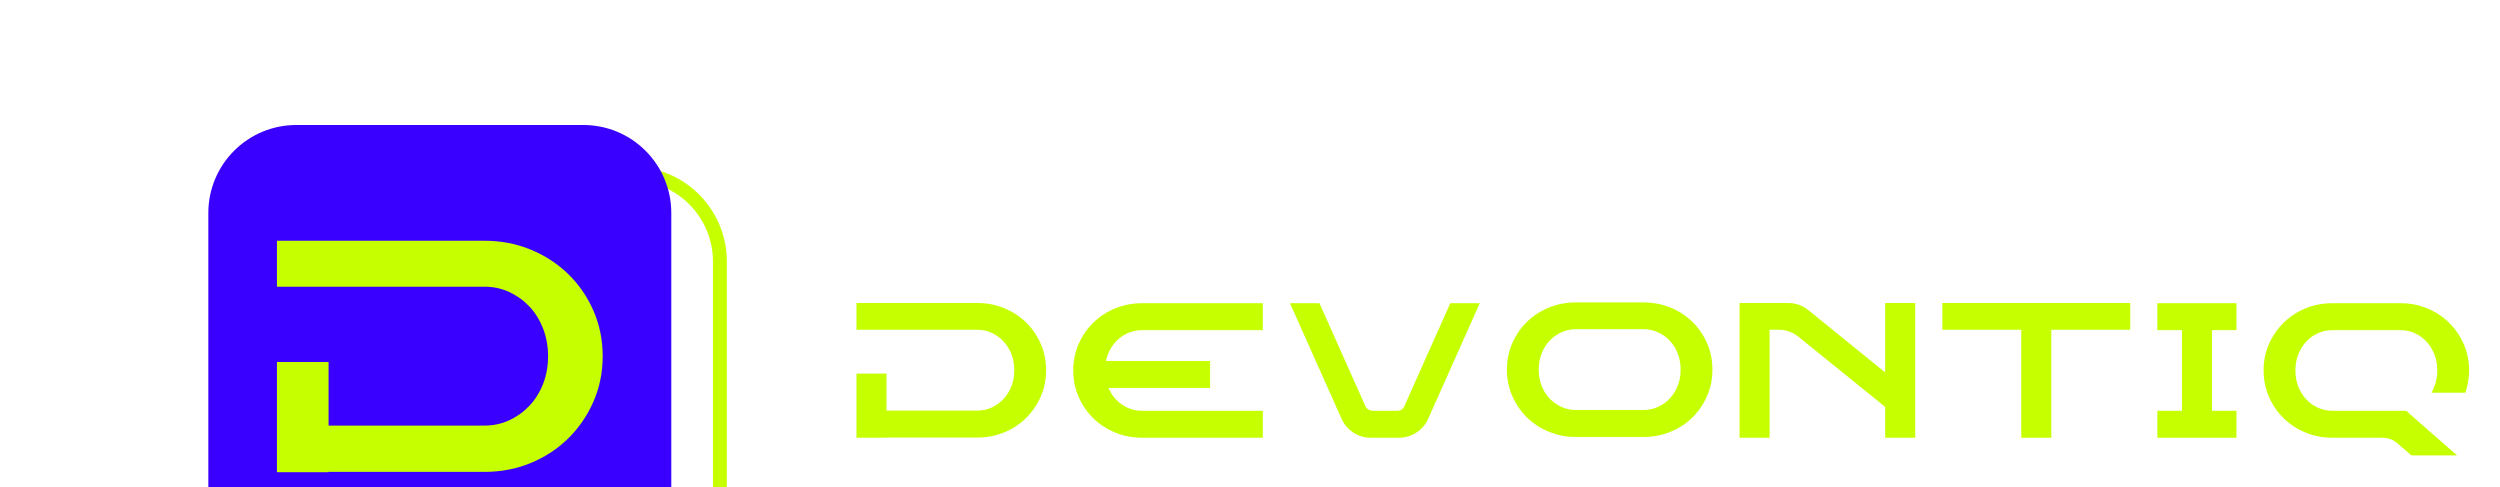
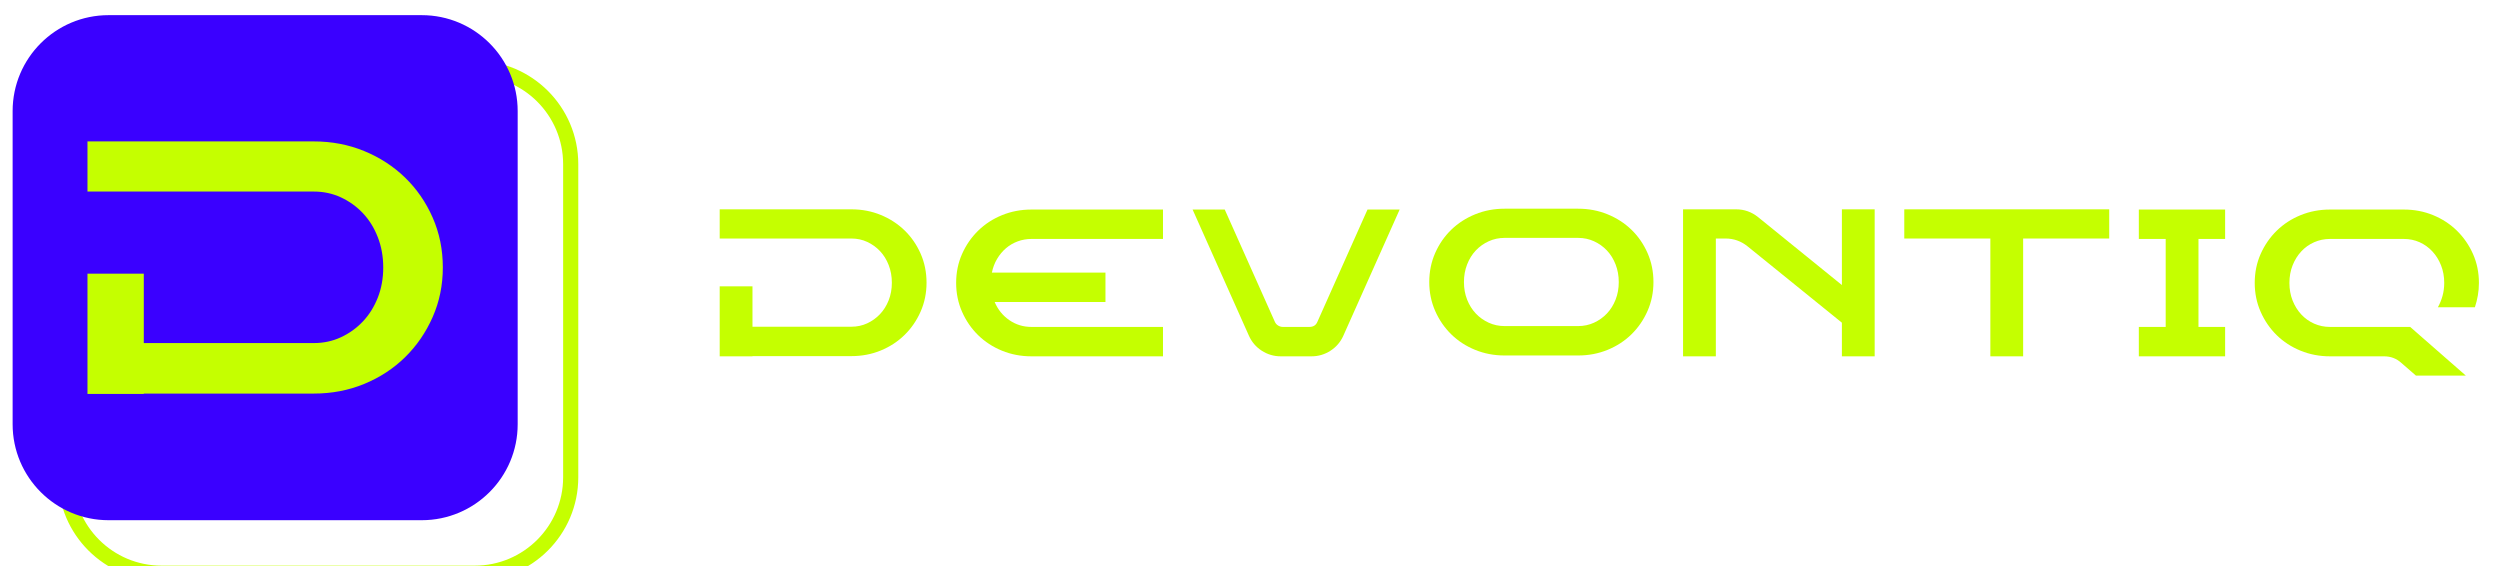
- <svg xmlns="http://www.w3.org/2000/svg" viewBox="20 40 1080 210" fill="none">
+ <svg xmlns="http://www.w3.org/2000/svg" viewBox="105 88 990 224" fill="none">
  <g transform="translate(110 94.0)">
    <rect x="9.0" y="9.0" width="200" height="200" rx="38.0" fill="none" stroke="#c5ff00" stroke-width="6.0" transform="translate(12.0 12.0)" />
    <rect width="200" height="200" rx="38.0" fill="#3a00ff" />
    <g transform="translate(23.88489 150.0) scale(0.1438849)" fill="#c5ff00">
      <path transform="translate(0 0) scale(1 -1)" d="M663 695Q737 695 801.5 668.5Q866 642 914.0 595.5Q962 549 990.0 485.5Q1018 422 1018 348Q1018 275 990.0 211.5Q962 148 914.0 101.0Q866 54 801.5 27.5Q737 1 663 1H195V0H40V331H195V140H663Q703 140 737.5 156.0Q772 172 798.0 199.5Q824 227 839.0 265.0Q854 303 854 348Q854 393 839.0 431.5Q824 470 798.0 497.5Q772 525 737.5 541.0Q703 557 663 557H40V695Z" />
    </g>
  </g>
  <g transform="translate(386.6499 229.1039) scale(0.08375209)" fill="#c5ff00">
    <path transform="translate(0 0) scale(1 -1)" d="M663 695Q737 695 801.5 668.5Q866 642 914.0 595.5Q962 549 990.0 485.5Q1018 422 1018 348Q1018 275 990.0 211.5Q962 148 914.0 101.0Q866 54 801.5 27.5Q737 1 663 1H195V0H40V331H195V140H663Q703 140 737.5 156.0Q772 172 798.0 199.5Q824 227 839.0 265.0Q854 303 854 348Q854 393 839.0 431.5Q824 470 798.0 497.5Q772 525 737.5 541.0Q703 557 663 557H40V695Z" />
    <path transform="translate(1118 0) scale(1 -1)" d="M1018 139V0H396Q322 0 257.0 26.5Q192 53 144.0 100.0Q96 147 68.0 210.5Q40 274 40 347Q40 421 68.0 484.0Q96 547 144.0 594.0Q192 641 257.0 667.5Q322 694 396 694H1018V555H396Q362 555 331.0 543.5Q300 532 275.5 511.0Q251 490 233.5 460.5Q216 431 209 396H746V257H222Q245 203 291.5 171.0Q338 139 396 139Z" />
    <path transform="translate(2236 0) scale(1 -1)" d="M867 694H1019L753 98Q733 53 692.0 26.5Q651 0 602 0H457Q408 0 367.0 26.5Q326 53 306 98L40 694H192L429 163Q434 152 444.5 145.5Q455 139 467 139H592Q620 139 630 163Z" />
    <path transform="translate(3355 0) scale(1 -1)" d="M744 698Q818 698 883.0 671.5Q948 645 996.0 598.5Q1044 552 1072.0 488.5Q1100 425 1100 351Q1100 278 1072.0 214.5Q1044 151 996.0 104.0Q948 57 883.0 30.5Q818 4 744 4H396Q322 4 257.0 30.5Q192 57 144.0 104.0Q96 151 68.0 214.5Q40 278 40 351Q40 425 68.0 488.5Q96 552 144.0 598.5Q192 645 257.0 671.5Q322 698 396 698ZM744 143Q784 143 819.0 159.0Q854 175 880.0 202.5Q906 230 921.0 268.0Q936 306 936 351Q936 396 921.0 434.5Q906 473 880.0 500.5Q854 528 819.0 544.0Q784 560 744 560H396Q356 560 321.0 544.0Q286 528 260.0 500.5Q234 473 219.0 434.5Q204 396 204 351Q204 306 219.0 268.0Q234 230 260.0 202.5Q286 175 321.0 159.0Q356 143 396 143Z" />
    <path transform="translate(4555 0) scale(1 -1)" d="M791 695H946V0H791V159L345 520Q299 557 241 557H195V0H40V695H291Q349 695 395 658L791 337Z" />
    <path transform="translate(5601 0) scale(1 -1)" d="M1009 695V557H602V0H447V557H40V695Z" />
    <path transform="translate(6710 0) scale(1 -1)" d="M448 694V555H322V139H448V0H40V139H167V555H40V694Z" />
    <path transform="translate(7258 0) scale(1 -1)" d="M745 694Q819 694 883.5 667.5Q948 641 996.0 594.0Q1044 547 1072.0 484.0Q1100 421 1100 347Q1100 317 1095.0 288.0Q1090 259 1081 232H906Q920 257 928.0 286.0Q936 315 936 347Q936 392 921.0 430.0Q906 468 880.0 496.0Q854 524 819.5 539.5Q785 555 745 555H396Q356 555 321.0 539.5Q286 524 260.0 496.0Q234 468 219.0 430.0Q204 392 204 347Q204 302 219.0 264.0Q234 226 260.0 198.0Q286 170 321.0 154.5Q356 139 396 139H775L1038 -91H802L733 -31Q699 0 651 0H396Q322 0 257.0 26.5Q192 53 144.0 100.0Q96 147 68.0 210.5Q40 274 40 347Q40 421 68.0 484.0Q96 547 144.0 594.0Q192 641 257.0 667.5Q322 694 396 694Z" />
  </g>
</svg>
